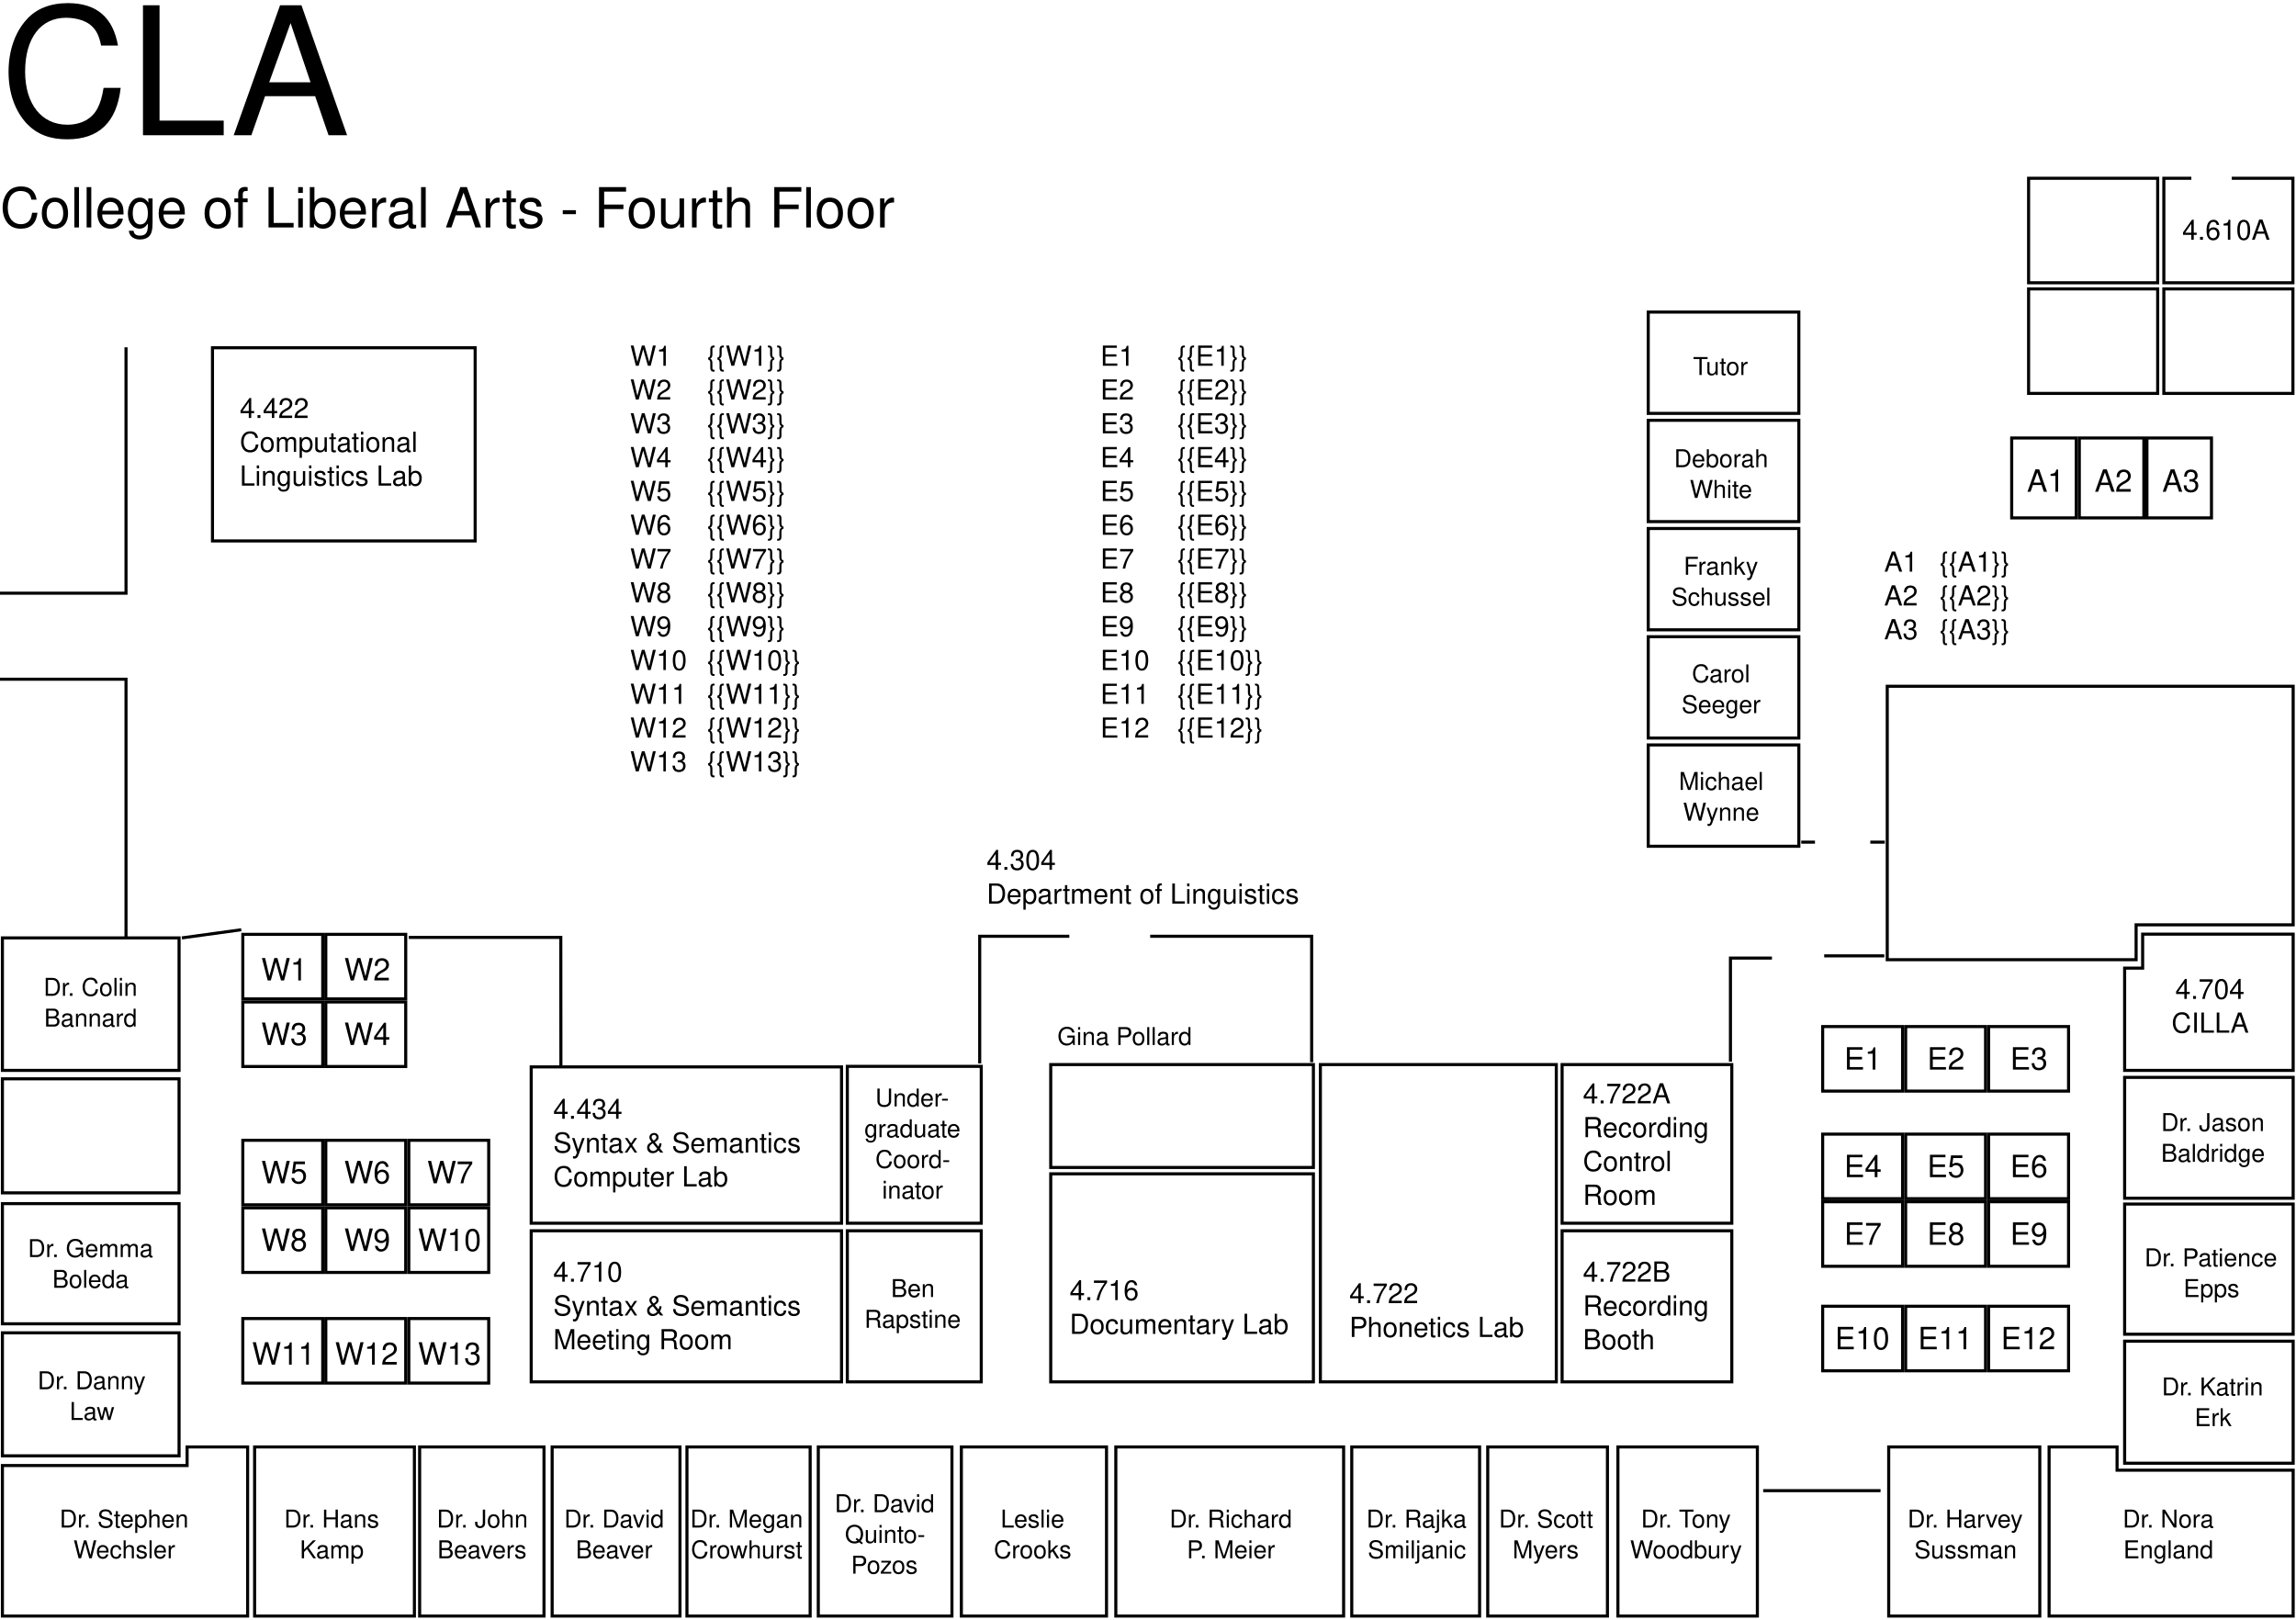
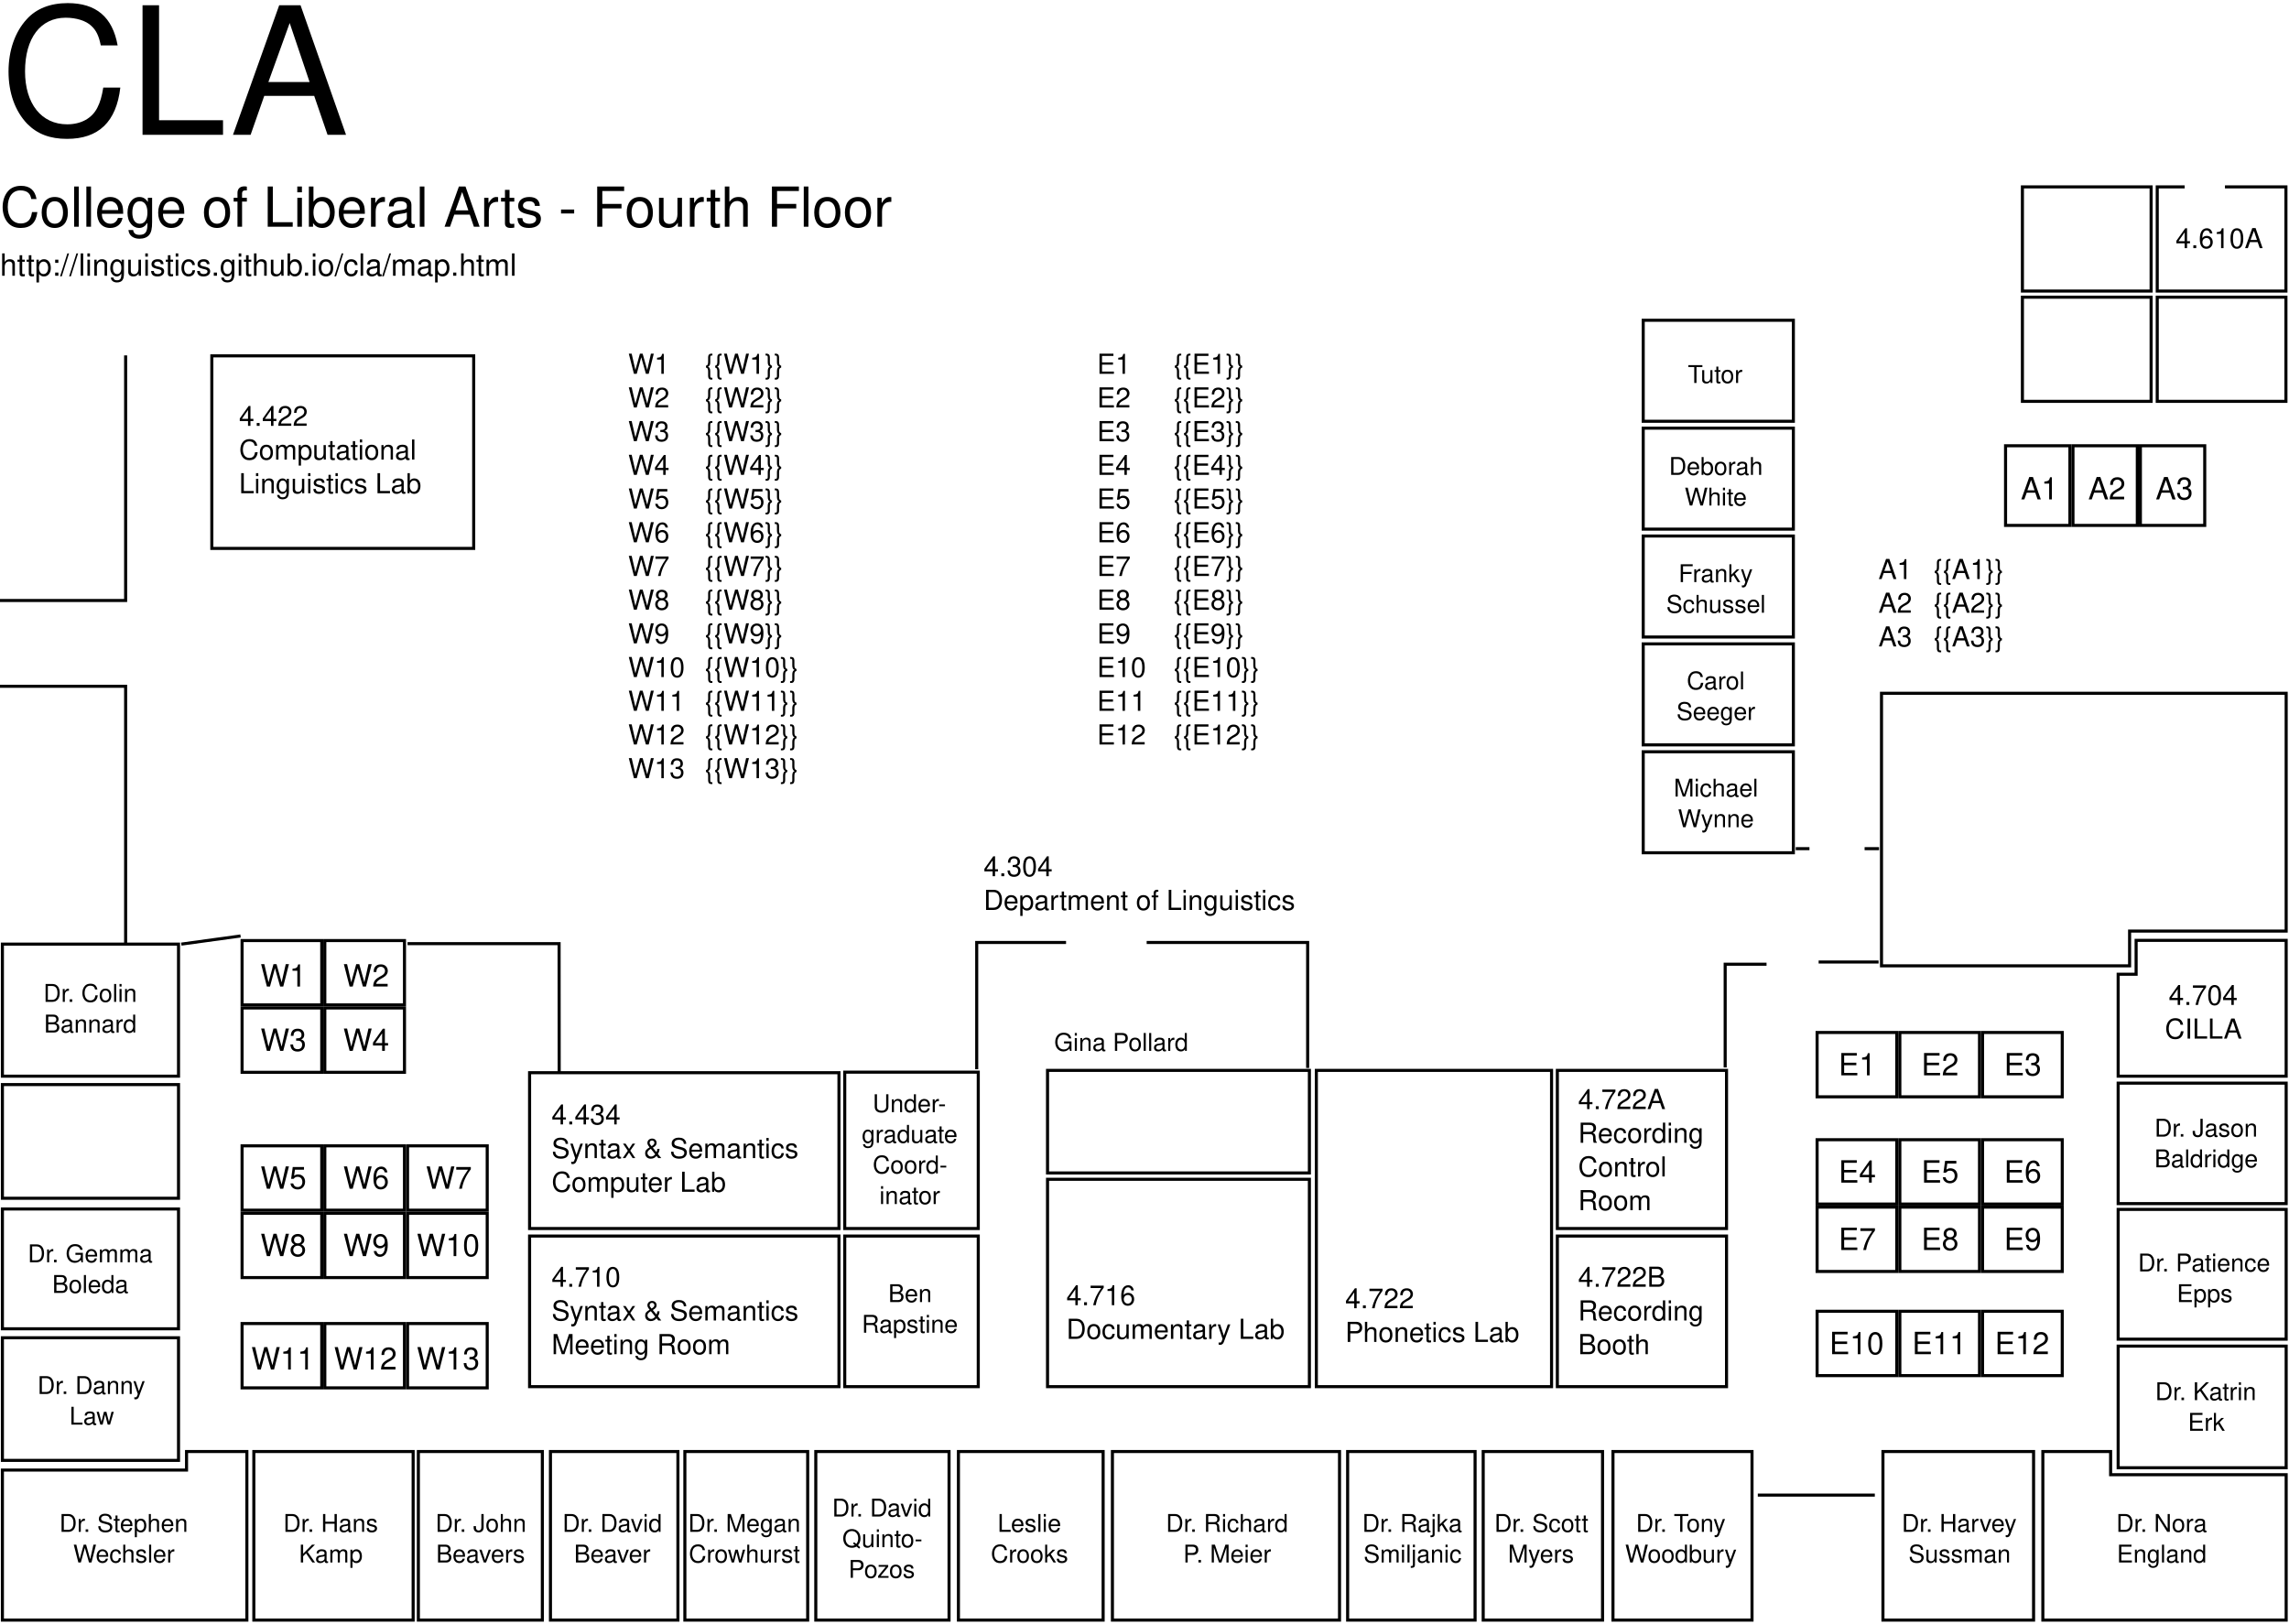
- <svg xmlns="http://www.w3.org/2000/svg" width="747px" height="527px" viewBox="0 0 747 527" version="1.1">
+ <svg xmlns="http://www.w3.org/2000/svg" width="747px" height="530px" viewBox="0 0 747 530" version="1.1">
  <description>Created with Sketch (http://www.bohemiancoding.com/sketch)</description>
  <defs />
  <g id="Page-1" stroke="none" stroke-width="1" fill="none" fill-rule="evenodd">
-     <g id="Offices-Shapes" transform="translate(0, 58)" stroke="#000000">
+     <g id="Offices-Shapes" transform="translate(0, 61)" stroke="#000000">
      <path d="M746.077,242.902 L694.98,242.902 L694.98,254.247 L614.013,254.247 L614.013,165.283 L746.077,165.283 L746.077,242.902 Z M746.077,242.902" id="Shape" />
      <path d="M746.077,467.795 L666.669,467.795 L666.669,412.777 L688.787,412.777 L688.787,420.342 L746.077,420.342 L746.077,467.795 Z M746.077,467.795" id="Shape" />
      <rect d="M614.487,412.777 L614.487,467.795 L663.645,467.795 L663.645,412.777 L614.487,412.777 Z M614.487,412.777" id="Rectangle" x="614.487" y="412.777" width="49.157" height="55.018" />
      <rect d="M526.383,412.777 L526.383,467.795 L571.759,467.795 L571.759,412.777 L526.383,412.777 Z M526.383,412.777" id="Rectangle" x="526.383" y="412.777" width="45.376" height="55.018" />
      <rect d="M484.031,412.777 L484.031,467.795 L522.979,467.795 L522.979,412.777 L484.031,412.777 Z M484.031,412.777" id="Rectangle" x="484.031" y="412.777" width="38.948" height="55.018" />
      <rect d="M439.79,412.777 L439.79,467.795 L481.384,467.795 L481.384,412.777 L439.79,412.777 Z M439.79,412.777" id="Rectangle" x="439.79" y="412.777" width="41.594" height="55.018" />
      <rect d="M363.03,412.777 L363.03,467.795 L437.144,467.795 L437.144,412.777 L363.03,412.777 Z M363.03,412.777" id="Rectangle" x="363.03" y="412.777" width="74.114" height="55.018" />
      <rect d="M266.229,412.777 L266.229,467.795 L309.715,467.795 L309.715,412.777 L266.229,412.777 Z M266.229,412.777" id="Rectangle" x="266.229" y="412.777" width="43.485" height="55.018" />
      <rect d="M312.777,412.777 L312.777,467.795 L360,467.795 L360,412.777 L312.777,412.777 Z M312.777,412.777" id="Rectangle" x="312.777" y="412.777" width="47.223" height="55.018" />
      <rect d="M275.676,342.444 L275.676,391.603 L319.25,391.603 L319.25,342.444 L275.676,342.444 Z M275.676,342.444" id="Rectangle" x="275.676" y="342.444" width="43.574" height="49.158" />
      <rect d="M275.676,288.951 L275.676,339.986 L319.25,339.986 L319.25,288.951 L275.676,288.951 Z M275.676,288.951" id="Rectangle" x="275.676" y="288.951" width="43.574" height="51.035" />
      <rect d="M223.5,412.777 L223.5,467.795 L263.583,467.795 L263.583,412.777 L223.5,412.777 Z M223.5,412.777" id="Rectangle" x="223.5" y="412.777" width="40.082" height="55.018" />
      <rect d="M179.638,412.777 L179.638,467.795 L221.231,467.795 L221.231,412.777 L179.638,412.777 Z M179.638,412.777" id="Rectangle" x="179.638" y="412.777" width="41.594" height="55.018" />
      <rect d="M136.53,412.777 L136.53,467.795 L176.991,467.795 L176.991,412.777 L136.53,412.777 Z M136.53,412.777" id="Rectangle" x="136.53" y="412.777" width="40.461" height="55.018" />
      <rect d="M82.836,412.777 L82.836,467.795 L134.827,467.795 L134.827,412.777 L82.836,412.777 Z M82.836,412.777" id="Rectangle" x="82.836" y="412.777" width="51.991" height="55.018" />
      <path d="M80.565,467.795 L0.782,467.795 L0.782,418.826 L60.876,418.826 L60.876,412.777 L80.565,412.777 L80.565,467.795 Z M80.565,467.795" id="Shape" />
      <rect d="M0.782,247.157 L0.782,290.262 L58.259,290.262 L58.259,247.157 L0.782,247.157 Z M0.782,247.157" id="Rectangle" x="0.782" y="247.157" width="57.477" height="43.104" />
      <rect d="M0.782,293.005 L0.782,330.109 L58.259,330.109 L58.259,293.005 L0.782,293.005 Z M0.782,293.005" id="Rectangle" x="0.782" y="293.005" width="57.477" height="37.104" />
      <rect d="M0.782,333.61 L0.782,372.715 L58.259,372.715 L58.259,333.61 L0.782,333.61 Z M0.782,333.61" id="Rectangle" x="0.782" y="333.61" width="57.477" height="39.104" />
      <rect d="M0.782,375.646 L0.782,415.666 L58.259,415.666 L58.259,375.646 L0.782,375.646 Z M0.782,375.646" id="Rectangle" x="0.782" y="375.646" width="57.477" height="40.021" />
      <rect d="M691.247,378.369 L691.247,418.072 L746.077,418.072 L746.077,378.369 L691.247,378.369 Z M691.247,378.369" id="Rectangle" x="691.247" y="378.369" width="54.83" height="39.703" />
      <rect d="M691.247,333.748 L691.247,376.102 L746.077,376.102 L746.077,333.748 L691.247,333.748 Z M691.247,333.748" id="Rectangle" x="691.247" y="333.748" width="54.83" height="42.354" />
      <rect d="M691.247,292.535 L691.247,331.857 L746.077,331.857 L746.077,292.535 L691.247,292.535 Z M691.247,292.535" id="Rectangle" x="691.247" y="292.535" width="54.83" height="39.322" />
      <path d="M691.247,290.264 L746.077,290.264 L746.077,245.933 L697.107,245.933 L697.107,256.988 L691.247,256.988 L691.247,290.264 Z M691.247,290.264" id="Shape" />
      <rect d="M172.827,342.444 L172.827,391.603 L273.789,391.603 L273.789,342.444 L172.827,342.444 Z M172.827,342.444" id="Rectangle" x="172.827" y="342.444" width="100.961" height="49.158" />
      <rect d="M172.827,289.127 L172.827,339.986 L273.789,339.986 L273.789,289.127 L172.827,289.127 Z M172.827,289.127" id="Rectangle" x="172.827" y="289.127" width="100.961" height="50.859" />
      <rect d="M341.854,288.371 L341.854,321.848 L427.312,321.848 L427.312,288.371 L341.854,288.371 Z M341.854,288.371" id="Rectangle" x="341.854" y="288.371" width="85.458" height="33.477" />
      <rect d="M69.13,55.149 L69.13,118 L154.588,118 L154.588,55.149 L69.13,55.149 Z M69.13,55.149" id="Rectangle" x="69.13" y="55.149" width="85.458" height="62.851" />
      <rect d="M536.25,78.745 L536.25,111.709 L585.25,111.709 L585.25,78.745 L536.25,78.745 Z M536.25,78.745" id="Rectangle" x="536.25" y="78.745" width="49" height="32.965" />
      <rect d="M536.25,43.535 L536.25,76.5 L585.25,76.5 L585.25,43.535 L536.25,43.535 Z M536.25,43.535" id="Rectangle" x="536.25" y="43.535" width="49" height="32.965" />
      <rect d="M536.25,113.954 L536.25,146.919 L585.25,146.919 L585.25,113.954 L536.25,113.954 Z M536.25,113.954" id="Rectangle" x="536.25" y="113.954" width="49" height="32.965" />
      <rect d="M536.25,149.163 L536.25,182.128 L585.25,182.128 L585.25,149.163 L536.25,149.163 Z M536.25,149.163" id="Rectangle" x="536.25" y="149.163" width="49" height="32.965" />
      <rect d="M536.25,184.373 L536.25,217.337 L585.25,217.337 L585.25,184.373 L536.25,184.373 Z M536.25,184.373" id="Rectangle" x="536.25" y="184.373" width="49" height="32.965" />
      <rect d="M660,36 L660,70 L702,70 L702,36 L660,36 Z M660,36" id="Rectangle" x="660" y="36" width="42" height="34" />
      <rect d="M660,7.10542736e-15 L660,34 L702,34 L702,7.10542736e-15 L660,7.10542736e-15 Z M660,7.10542736e-15" id="Rectangle" x="660" y="6.92066395e-15" width="42" height="34" />
      <path d="M712.949,0 L704,0 L704,34 L746,34 L746,0 L726.098,0" id="Shape" />
      <rect d="M704,36 L704,70 L746,70 L746,36 L704,36 Z M704,36" id="Rectangle" x="704" y="36" width="42" height="34" />
      <rect d="M429.58,288.371 L429.58,391.603 L506.34,391.603 L506.34,288.371 L429.58,288.371 Z M429.58,288.371" id="Rectangle" x="429.58" y="288.371" width="76.76" height="103.231" />
      <rect d="M508.23,288.371 L508.23,339.986 L563.439,339.986 L563.439,288.371 L508.23,288.371 Z M508.23,288.371" id="Rectangle" x="508.23" y="288.371" width="55.209" height="51.615" />
      <rect d="M508.23,342.444 L508.23,391.603 L563.439,391.603 L563.439,342.444 L508.23,342.444 Z M508.23,342.444" id="Rectangle" x="508.23" y="342.444" width="55.209" height="49.158" />
      <rect d="M341.854,323.917 L341.854,391.603 L427.312,391.603 L427.312,323.917 L341.854,323.917 Z M341.854,323.917" id="Rectangle" x="341.854" y="323.917" width="85.458" height="67.686" />
    </g>
-     <g id="Offices-Labels" transform="translate(2, 69)" font-weight="normal" font-family="Helvetica" fill="#000000">
+     <g id="Offices-Labels" transform="translate(2, 72)" font-weight="normal" font-family="Helvetica" fill="#000000">
      <text id="4.422" font-size="9">
        <tspan x="76" y="67">4.422</tspan>
        <tspan x="76" y="78">Computational</tspan>
        <tspan x="76" y="89">Linguistics Lab</tspan>
      </text>
      <text id="4.610A" font-size="9">
        <tspan x="708" y="9">4.610A</tspan>
      </text>
      <text id="Dr.-Colin-Bannard" font-size="8">
        <tspan x="12.16" y="255">Dr. Colin </tspan>
        <tspan x="12.377" y="265">Bannard</tspan>
      </text>
      <text id="Dr.-Gemma-Boleda" font-size="8">
        <tspan x="7.051" y="340">Dr. Gemma </tspan>
        <tspan x="15.045" y="350">Boleda</tspan>
      </text>
      <text id="Dr.-Danny-Law" font-size="8">
        <tspan x="10.213" y="383">Dr. Danny </tspan>
        <tspan x="20.662" y="393">Law</tspan>
      </text>
      <text id="Dr.-Stephen-Wechsler" font-size="8">
        <tspan x="17.373" y="428">Dr. Stephen </tspan>
        <tspan x="21.9" y="438">Wechsler</tspan>
      </text>
      <text id="Dr.-Hans-Kamp" font-size="8">
        <tspan x="90.438" y="428">Dr. Hans </tspan>
        <tspan x="95.551" y="438">Kamp</tspan>
      </text>
      <text id="Dr.-John-Beavers" font-size="8">
        <tspan x="140.102" y="428">Dr. John </tspan>
        <tspan x="140.326" y="438">Beavers</tspan>
      </text>
      <text id="Dr.-David-Beaver" font-size="8">
        <tspan x="181.549" y="428">Dr. David </tspan>
        <tspan x="185.326" y="438">Beaver</tspan>
      </text>
      <text id="4.434" font-size="9">
        <tspan x="178" y="295">4.434</tspan>
        <tspan x="178" y="306">Syntax &amp; Semantics</tspan>
        <tspan x="178" y="317">Computer Lab</tspan>
      </text>
      <text id="4.710" font-size="9">
        <tspan x="178" y="348">4.710</tspan>
        <tspan x="178" y="359">Syntax &amp; Semantics</tspan>
        <tspan x="178" y="370">Meeting Room</tspan>
      </text>
      <text id="4.716" font-size="9">
        <tspan x="346" y="354">4.716</tspan>
        <tspan x="346" y="365">Documentary Lab</tspan>
      </text>
      <text id="4.304" font-size="9">
        <tspan x="319" y="214">4.304</tspan>
        <tspan x="319" y="225">Department of Linguistics</tspan>
      </text>
      <text id="4.722" font-size="9">
        <tspan x="437" y="355">4.722</tspan>
        <tspan x="437" y="366">Phonetics Lab</tspan>
      </text>
      <text id="4.722B" font-size="9">
        <tspan x="513" y="348">4.722B</tspan>
        <tspan x="513" y="359">Recording </tspan>
        <tspan x="513" y="370">Booth</tspan>
      </text>
      <text id="4.722A" font-size="9">
        <tspan x="513" y="290">4.722A</tspan>
        <tspan x="513" y="301">Recording </tspan>
        <tspan x="513" y="312">Control </tspan>
        <tspan x="513" y="323">Room</tspan>
      </text>
      <text id="Dr.-Megan-Crowhurst" font-size="8">
        <tspan x="222.545" y="428">Dr. Megan </tspan>
        <tspan x="222.773" y="438">Crowhurst</tspan>
      </text>
      <text id="Dr.-David-Quinto-Poz" font-size="8">
        <tspan x="269.549" y="423">Dr. David </tspan>
        <tspan x="272.883" y="433">Quinto-</tspan>
        <tspan x="274.883" y="443">Pozos</tspan>
      </text>
      <text id="Leslie-Crooks" font-size="8">
        <tspan x="323.549" y="428">Leslie </tspan>
        <tspan x="321.33" y="438">Crooks</tspan>
      </text>
      <text id="Ben-Rapstine" font-size="8">
        <tspan x="287.883" y="353">Ben </tspan>
        <tspan x="279.213" y="363">Rapstine</tspan>
      </text>
      <text id="Gina-Pollard" font-size="8">
        <tspan x="342" y="271">Gina Pollard</tspan>
      </text>
      <text id="Under-graduate-Coord" font-size="8">
        <tspan x="282.773" y="291">Under-</tspan>
        <tspan x="279.209" y="301">graduate </tspan>
        <tspan x="282.773" y="311">Coord-</tspan>
        <tspan x="284.994" y="321">inator</tspan>
      </text>
      <text id="Dr.-Richard-P.-Meier" font-size="8">
        <tspan x="378.492" y="428">Dr. Richard </tspan>
        <tspan x="384.123" y="438">P. Meier</tspan>
      </text>
      <text id="Dr.-Rajka-Smiljanic" font-size="8">
        <tspan x="442.549" y="428">Dr. Rajka </tspan>
        <tspan x="442.996" y="438">Smiljanic</tspan>
      </text>
      <text id="Dr.-Jason-Baldridge" font-size="8">
        <tspan x="701.102" y="299">Dr. Jason </tspan>
        <tspan x="701.1" y="309">Baldridge</tspan>
      </text>
      <text id="Deborah-White" font-size="8">
        <tspan x="542.656" y="83">Deborah </tspan>
        <tspan x="547.775" y="93">White</tspan>
      </text>
      <text id="Franky-Schussel" font-size="8">
        <tspan x="545.775" y="118">Franky </tspan>
        <tspan x="541.77" y="128">Schussel</tspan>
      </text>
      <text id="Carol-Seeger" font-size="8">
        <tspan x="548.441" y="153">Carol </tspan>
        <tspan x="545.102" y="163">Seeger</tspan>
      </text>
      <text id="Michael-Wynne" font-size="8">
        <tspan x="544.217" y="188">Michael </tspan>
        <tspan x="545.586" y="198">Wynne</tspan>
      </text>
      <text id="Tutor" font-size="8">
        <tspan x="548.811" y="53">Tutor</tspan>
      </text>
      <text id="Dr.-Patience-Epps" font-size="8">
        <tspan x="695.709" y="343">Dr. Patience </tspan>
        <tspan x="708.383" y="353">Epps</tspan>
      </text>
      <text id="Dr.-Katrin-Erk" font-size="8">
        <tspan x="701.326" y="385">Dr. Katrin </tspan>
        <tspan x="712" y="395">Erk</tspan>
      </text>
      <text id="4.704" font-size="9">
        <tspan x="705.739" y="256">4.704</tspan>
        <tspan x="704.493" y="267">CILLA</tspan>
      </text>
      <text id="Dr.-Scott-Myers" font-size="8">
        <tspan x="485.66" y="428">Dr. Scott </tspan>
        <tspan x="490.111" y="438">Myers</tspan>
      </text>
      <text id="Dr.-Tony-Woodbury" font-size="8">
        <tspan x="531.896" y="428">Dr. Tony </tspan>
        <tspan x="528.34" y="438">Woodbury</tspan>
      </text>
      <text id="Dr.-Harvey-Sussman" font-size="8">
        <tspan x="618.605" y="428">Dr. Harvey </tspan>
        <tspan x="620.826" y="438">Sussman</tspan>
      </text>
      <text id="Dr.-Nora-England" font-size="8">
        <tspan x="688.605" y="428">Dr. Nora </tspan>
        <tspan x="688.82" y="438">England</tspan>
      </text>
    </g>
-     <g id="Workstation-Shapes" transform="translate(79, 142)" stroke="#000000">
+     <g id="Workstation-Shapes" transform="translate(79, 145)" stroke="#000000">
      <rect d="M2.915,229 L0,229 L0,250 L26,250 L26,229 L2.915,229 Z M2.915,229" id="Rectangle-65" x="0" y="229" width="26" height="21" />
      <rect d="M56.915,251 L54,251 L54,272 L80,272 L80,251 L56.915,251 Z M56.915,251" id="Rectangle-65" x="54" y="251" width="26" height="21" />
      <rect d="M29.915,251 L27,251 L27,272 L53,272 L53,251 L29.915,251 Z M29.915,251" id="Rectangle-65" x="27" y="251" width="26" height="21" />
      <rect d="M2.915,251 L0,251 L0,272 L26,272 L26,251 L2.915,251 Z M2.915,251" id="Rectangle-65" x="0" y="251" width="26" height="21" />
      <rect d="M56.915,287 L54,287 L54,308 L80,308 L80,287 L56.915,287 Z M56.915,287" id="Rectangle-65-copy" x="54" y="287" width="26" height="21" />
      <rect d="M29.915,287 L27,287 L27,308 L53,308 L53,287 L29.915,287 Z M29.915,287" id="Rectangle-65-copy" x="27" y="287" width="26" height="21" />
      <rect d="M2.915,287 L0,287 L0,308 L26,308 L26,287 L2.915,287 Z M2.915,287" id="Rectangle-65-copy" x="0" y="287" width="26" height="21" />
      <rect d="M56.915,229 L54,229 L54,250 L80,250 L80,229 L56.915,229 Z M56.915,229" id="Rectangle-65" x="54" y="229" width="26" height="21" />
      <rect d="M29.915,229 L27,229 L27,250 L53,250 L53,229 L29.915,229 Z M29.915,229" id="Rectangle-65" x="27" y="229" width="26" height="21" />
      <rect d="M2.915,162 L0,162 L0,183 L26,183 L26,162 L2.915,162 Z M2.915,162" id="Rectangle-65-copy" x="0" y="162" width="26" height="21" />
      <rect d="M29.915,184 L27,184 L27,205 L53,205 L53,184 L29.915,184 Z M29.915,184" id="Rectangle-65-copy" x="27" y="184" width="26" height="21" />
      <rect d="M2.915,184 L0,184 L0,205 L26,205 L26,184 L2.915,184 Z M2.915,184" id="Rectangle-65-copy" x="0" y="184" width="26" height="21" />
      <rect d="M29.915,162 L27,162 L27,183 L53,183 L53,162 L29.915,162 Z M29.915,162" id="Rectangle-65-copy" x="27" y="162" width="26" height="21" />
      <rect d="M516.915,227 L514,227 L514,248 L540,248 L540,227 L516.915,227 Z M516.915,227" id="Rectangle-65" x="514" y="227" width="26" height="21" />
      <rect d="M570.915,249 L568,249 L568,270 L594,270 L594,249 L570.915,249 Z M570.915,249" id="Rectangle-65" x="568" y="249" width="26" height="21" />
      <rect d="M543.915,249 L541,249 L541,270 L567,270 L567,249 L543.915,249 Z M543.915,249" id="Rectangle-65" x="541" y="249" width="26" height="21" />
      <rect d="M516.915,249 L514,249 L514,270 L540,270 L540,249 L516.915,249 Z M516.915,249" id="Rectangle-65" x="514" y="249" width="26" height="21" />
      <rect d="M570.915,227 L568,227 L568,248 L594,248 L594,227 L570.915,227 Z M570.915,227" id="Rectangle-65" x="568" y="227" width="26" height="21" />
      <rect d="M543.915,227 L541,227 L541,248 L567,248 L567,227 L543.915,227 Z M543.915,227" id="Rectangle-65" x="541" y="227" width="26" height="21" />
      <rect d="M516.915,192 L514,192 L514,213 L540,213 L540,192 L516.915,192 Z M516.915,192" id="Rectangle-65-copy" x="514" y="192" width="26" height="21" />
      <rect d="M570.915,192 L568,192 L568,213 L594,213 L594,192 L570.915,192 Z M570.915,192" id="Rectangle-65-copy" x="568" y="192" width="26" height="21" />
      <rect d="M543.915,192 L541,192 L541,213 L567,213 L567,192 L543.915,192 Z M543.915,192" id="Rectangle-65-copy" x="541" y="192" width="26" height="21" />
      <rect d="M516.915,283 L514,283 L514,304 L540,304 L540,283 L516.915,283 Z M516.915,283" id="Rectangle-65-copy-2" x="514" y="283" width="26" height="21" />
      <rect d="M570.915,283 L568,283 L568,304 L594,304 L594,283 L570.915,283 Z M570.915,283" id="Rectangle-65-copy-2" x="568" y="283" width="26" height="21" />
      <rect d="M543.915,283 L541,283 L541,304 L567,304 L567,283 L543.915,283 Z M543.915,283" id="Rectangle-65-copy-2" x="541" y="283" width="26" height="21" />
      <rect d="M575.915,3 L573,3 L573,24 L599,24 L599,3 L575.915,3 Z M575.915,3" id="Rectangle-65-copy-2" transform="translate(586, 13.5) rotate(-270) translate(-586, -13.5) " x="573" y="3" width="26" height="21" />
      <rect d="M597.915,3 L595,3 L595,24 L621,24 L621,3 L597.915,3 Z M597.915,3" id="Rectangle-65-copy-3" transform="translate(608, 13.5) rotate(-270) translate(-608, -13.5) " x="595" y="3" width="26" height="21" />
      <rect d="M619.915,3 L617,3 L617,24 L643,24 L643,3 L619.915,3 Z M619.915,3" id="Rectangle-65-copy-4" transform="translate(630, 13.5) rotate(-270) translate(-630, -13.5) " x="617" y="3" width="26" height="21" />
    </g>
-     <g id="Workstation-Labels" transform="translate(82, 150)" font-weight="normal" font-family="Helvetica" fill="#000000" font-size="10">
+     <g id="Workstation-Labels" transform="translate(82, 153)" font-weight="normal" font-family="Helvetica" fill="#000000" font-size="10">
      <text id="W5">
        <tspan x="3" y="235">W5</tspan>
      </text>
      <text id="W1">
        <tspan x="3" y="169">W1</tspan>
      </text>
      <text id="W3">
        <tspan x="3" y="190">W3</tspan>
      </text>
      <text id="W4">
        <tspan x="30" y="190">W4</tspan>
      </text>
      <text id="W2">
        <tspan x="30" y="169">W2</tspan>
      </text>
      <text id="W6">
        <tspan x="30" y="235">W6</tspan>
      </text>
      <text id="W7">
        <tspan x="57" y="235">W7</tspan>
      </text>
      <text id="W8">
        <tspan x="3" y="257">W8</tspan>
      </text>
      <text id="W11">
        <tspan x="0" y="294">W11</tspan>
      </text>
      <text id="W9">
        <tspan x="30" y="257">W9</tspan>
      </text>
      <text id="W10">
        <tspan x="54" y="257">W10</tspan>
      </text>
      <text id="W12">
        <tspan x="27" y="294">W12</tspan>
      </text>
      <text id="W13">
        <tspan x="54" y="294">W13</tspan>
      </text>
      <text id="E1">
        <tspan x="518" y="198">E1</tspan>
      </text>
      <text id="E2">
        <tspan x="545" y="198">E2</tspan>
      </text>
      <text id="E3">
        <tspan x="572" y="198">E3</tspan>
      </text>
      <text id="E4">
        <tspan x="518" y="233">E4</tspan>
      </text>
      <text id="E5">
        <tspan x="545" y="233">E5</tspan>
      </text>
      <text id="E6">
        <tspan x="572" y="233">E6</tspan>
      </text>
      <text id="E7">
        <tspan x="518" y="255">E7</tspan>
      </text>
      <text id="E8">
        <tspan x="545" y="255">E8</tspan>
      </text>
      <text id="E9">
        <tspan x="572" y="255">E9</tspan>
      </text>
      <text id="E10">
        <tspan x="515" y="289">E10</tspan>
      </text>
      <text id="E11">
        <tspan x="542" y="289">E11</tspan>
      </text>
      <text id="E12">
        <tspan x="569" y="289">E12</tspan>
      </text>
      <text id="A3">
        <tspan x="621.468" y="10">A3</tspan>
      </text>
      <text id="A1">
        <tspan x="577.468" y="10">A1</tspan>
      </text>
      <text id="A2">
        <tspan x="599.468" y="10">A2</tspan>
      </text>
    </g>
-     <g id="CLA-Walls" transform="translate(0, 113)" stroke="#000000">
+     <g id="CLA-Walls" transform="translate(0, 116)" stroke="#000000">
      <path d="M59.166,192.157 L78.5,189.5" id="Shape" />
      <path d="M182.489,234 L182.469,209.795 L182.455,192 L143.085,192 L133,192" id="Shape" />
      <path d="M318.745,233 L318.745,191.623 L347.899,191.623" id="Shape" />
      <path d="M374.209,191.623 L426.744,191.623 L426.744,232.586" id="Shape" />
      <path d="M576.5,198.719 L563,198.719 L563,232.417" id="Shape" />
      <path d="M613.062,198 L593.5,198" id="Shape" />
      <path d="M590.5,161 L586.031,161" id="Shape" />
      <path d="M613.219,161 L608.5,161" id="Shape" />
      <path d="M573.649,372 L611.835,372" id="Shape" />
      <path d="M0,80 L41,80 L41,0" id="Shape" />
      <path d="M41,192 L41,108 L39.132,108 C26.088,108 0,108 0,108" id="Shape" />
    </g>
    <g id="CLA-Labels" transform="translate(0, -13)" font-family="Helvetica" fill="#000000" font-weight="normal">
      <text id="College-of-Liberal-Arts---Fourth-Floor" font-size="18">
        <tspan x="0" y="87">College of Liberal Arts - Fourth Floor</tspan>
      </text>
+       <text id="http://linguistics.g" font-size="10">
+         <tspan x="0" y="103">http://linguistics.github.io/cla/map.html</tspan>
+       </text>
      <text id="CLA" font-size="58">
        <tspan x="0" y="57">CLA</tspan>
      </text>
    </g>
-     <g id="Students" transform="translate(205, 110)" font-size="9" font-family="Helvetica" fill="#000000" font-weight="normal">
+     <g id="Students" transform="translate(205, 113)" font-size="9" font-family="Helvetica" fill="#000000" font-weight="normal">
      <text id="W1">
        <tspan x="0" y="9">W1</tspan>
        <tspan x="0" y="20">W2</tspan>
        <tspan x="0" y="31">W3</tspan>
        <tspan x="0" y="42">W4</tspan>
        <tspan x="0" y="53">W5</tspan>
        <tspan x="0" y="64">W6</tspan>
        <tspan x="0" y="75">W7</tspan>
        <tspan x="0" y="86">W8</tspan>
        <tspan x="0" y="97">W9</tspan>
        <tspan x="0" y="108">W10</tspan>
        <tspan x="0" y="119">W11</tspan>
        <tspan x="0" y="130">W12</tspan>
        <tspan x="0" y="141">W13</tspan>
      </text>
      <text id="{{W1}}">
        <tspan x="25" y="9">{{W1}}</tspan>
        <tspan x="25" y="20">{{W2}}</tspan>
        <tspan x="25" y="31">{{W3}}</tspan>
        <tspan x="25" y="42">{{W4}}</tspan>
        <tspan x="25" y="53">{{W5}}</tspan>
        <tspan x="25" y="64">{{W6}}</tspan>
        <tspan x="25" y="75">{{W7}}</tspan>
        <tspan x="25" y="86">{{W8}}</tspan>
        <tspan x="25" y="97">{{W9}}</tspan>
        <tspan x="25" y="108">{{W10}}</tspan>
        <tspan x="25" y="119">{{W11}}</tspan>
        <tspan x="25" y="130">{{W12}}</tspan>
        <tspan x="25" y="141">{{W13}}</tspan>
      </text>
      <text id="E1">
        <tspan x="153" y="9">E1</tspan>
        <tspan x="153" y="20">E2</tspan>
        <tspan x="153" y="31">E3</tspan>
        <tspan x="153" y="42">E4</tspan>
        <tspan x="153" y="53">E5</tspan>
        <tspan x="153" y="64">E6</tspan>
        <tspan x="153" y="75">E7</tspan>
        <tspan x="153" y="86">E8</tspan>
        <tspan x="153" y="97">E9</tspan>
        <tspan x="153" y="108">E10</tspan>
        <tspan x="153" y="119">E11</tspan>
        <tspan x="153" y="130">E12</tspan>
      </text>
      <text id="{{E1}}">
        <tspan x="178" y="9">{{E1}}</tspan>
        <tspan x="178" y="20">{{E2}}</tspan>
        <tspan x="178" y="31">{{E3}}</tspan>
        <tspan x="178" y="42">{{E4}}</tspan>
        <tspan x="178" y="53">{{E5}}</tspan>
        <tspan x="178" y="64">{{E6}}</tspan>
        <tspan x="178" y="75">{{E7}}</tspan>
        <tspan x="178" y="86">{{E8}}</tspan>
        <tspan x="178" y="97">{{E9}}</tspan>
        <tspan x="178" y="108">{{E10}}</tspan>
        <tspan x="178" y="119">{{E11}}</tspan>
        <tspan x="178" y="130">{{E12}}</tspan>
      </text>
      <text id="A1">
        <tspan x="408" y="76">A1</tspan>
        <tspan x="408" y="87">A2</tspan>
        <tspan x="408" y="98">A3</tspan>
      </text>
      <text id="{{A1}}">
        <tspan x="426" y="76">{{A1}}</tspan>
        <tspan x="426" y="87">{{A2}}</tspan>
        <tspan x="426" y="98">{{A3}}</tspan>
      </text>
    </g>
  </g>
</svg>
